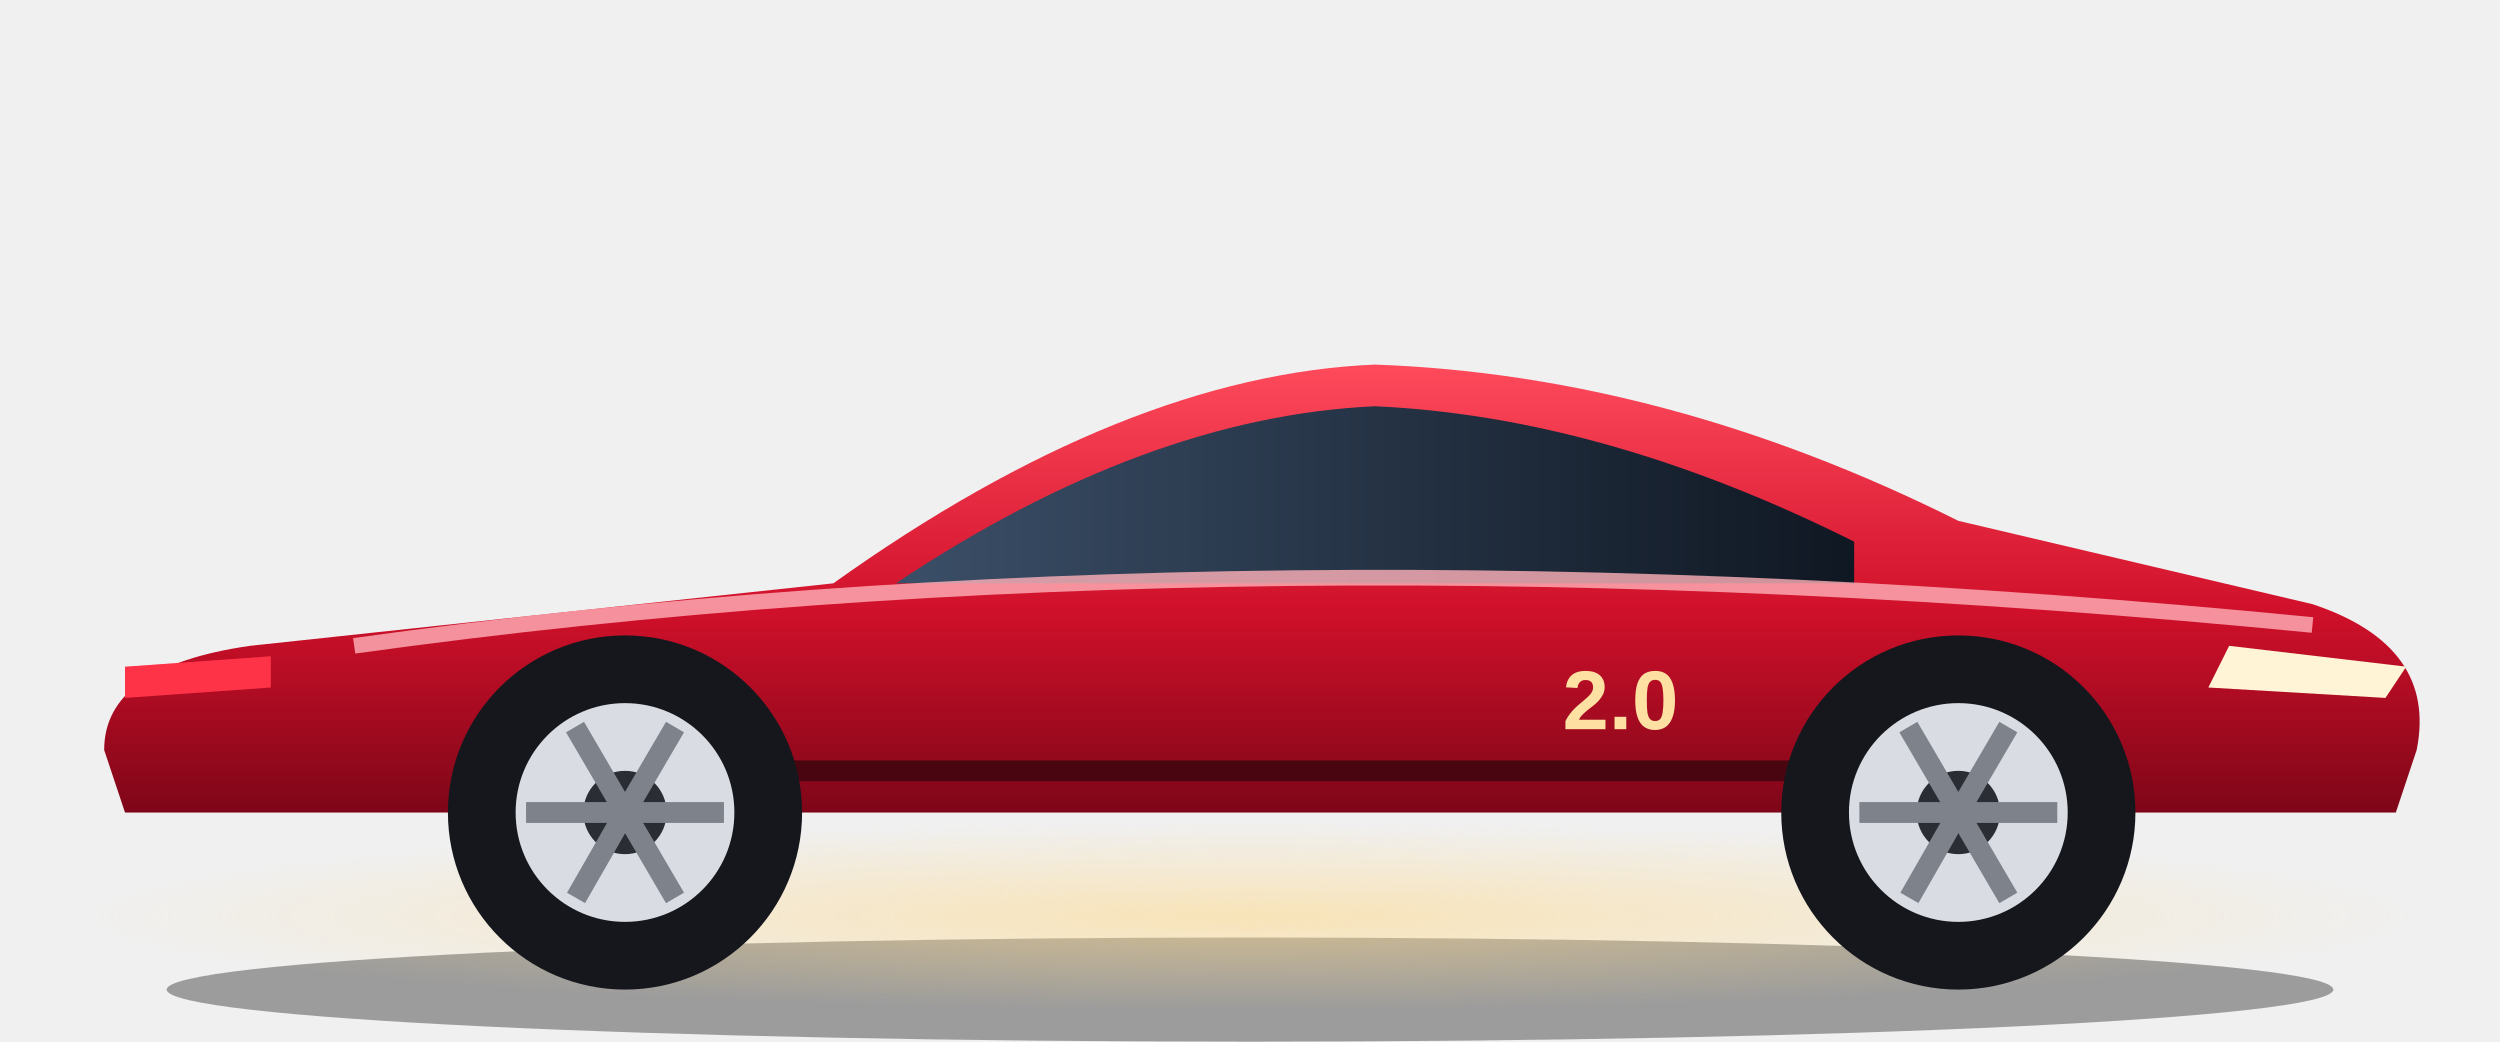
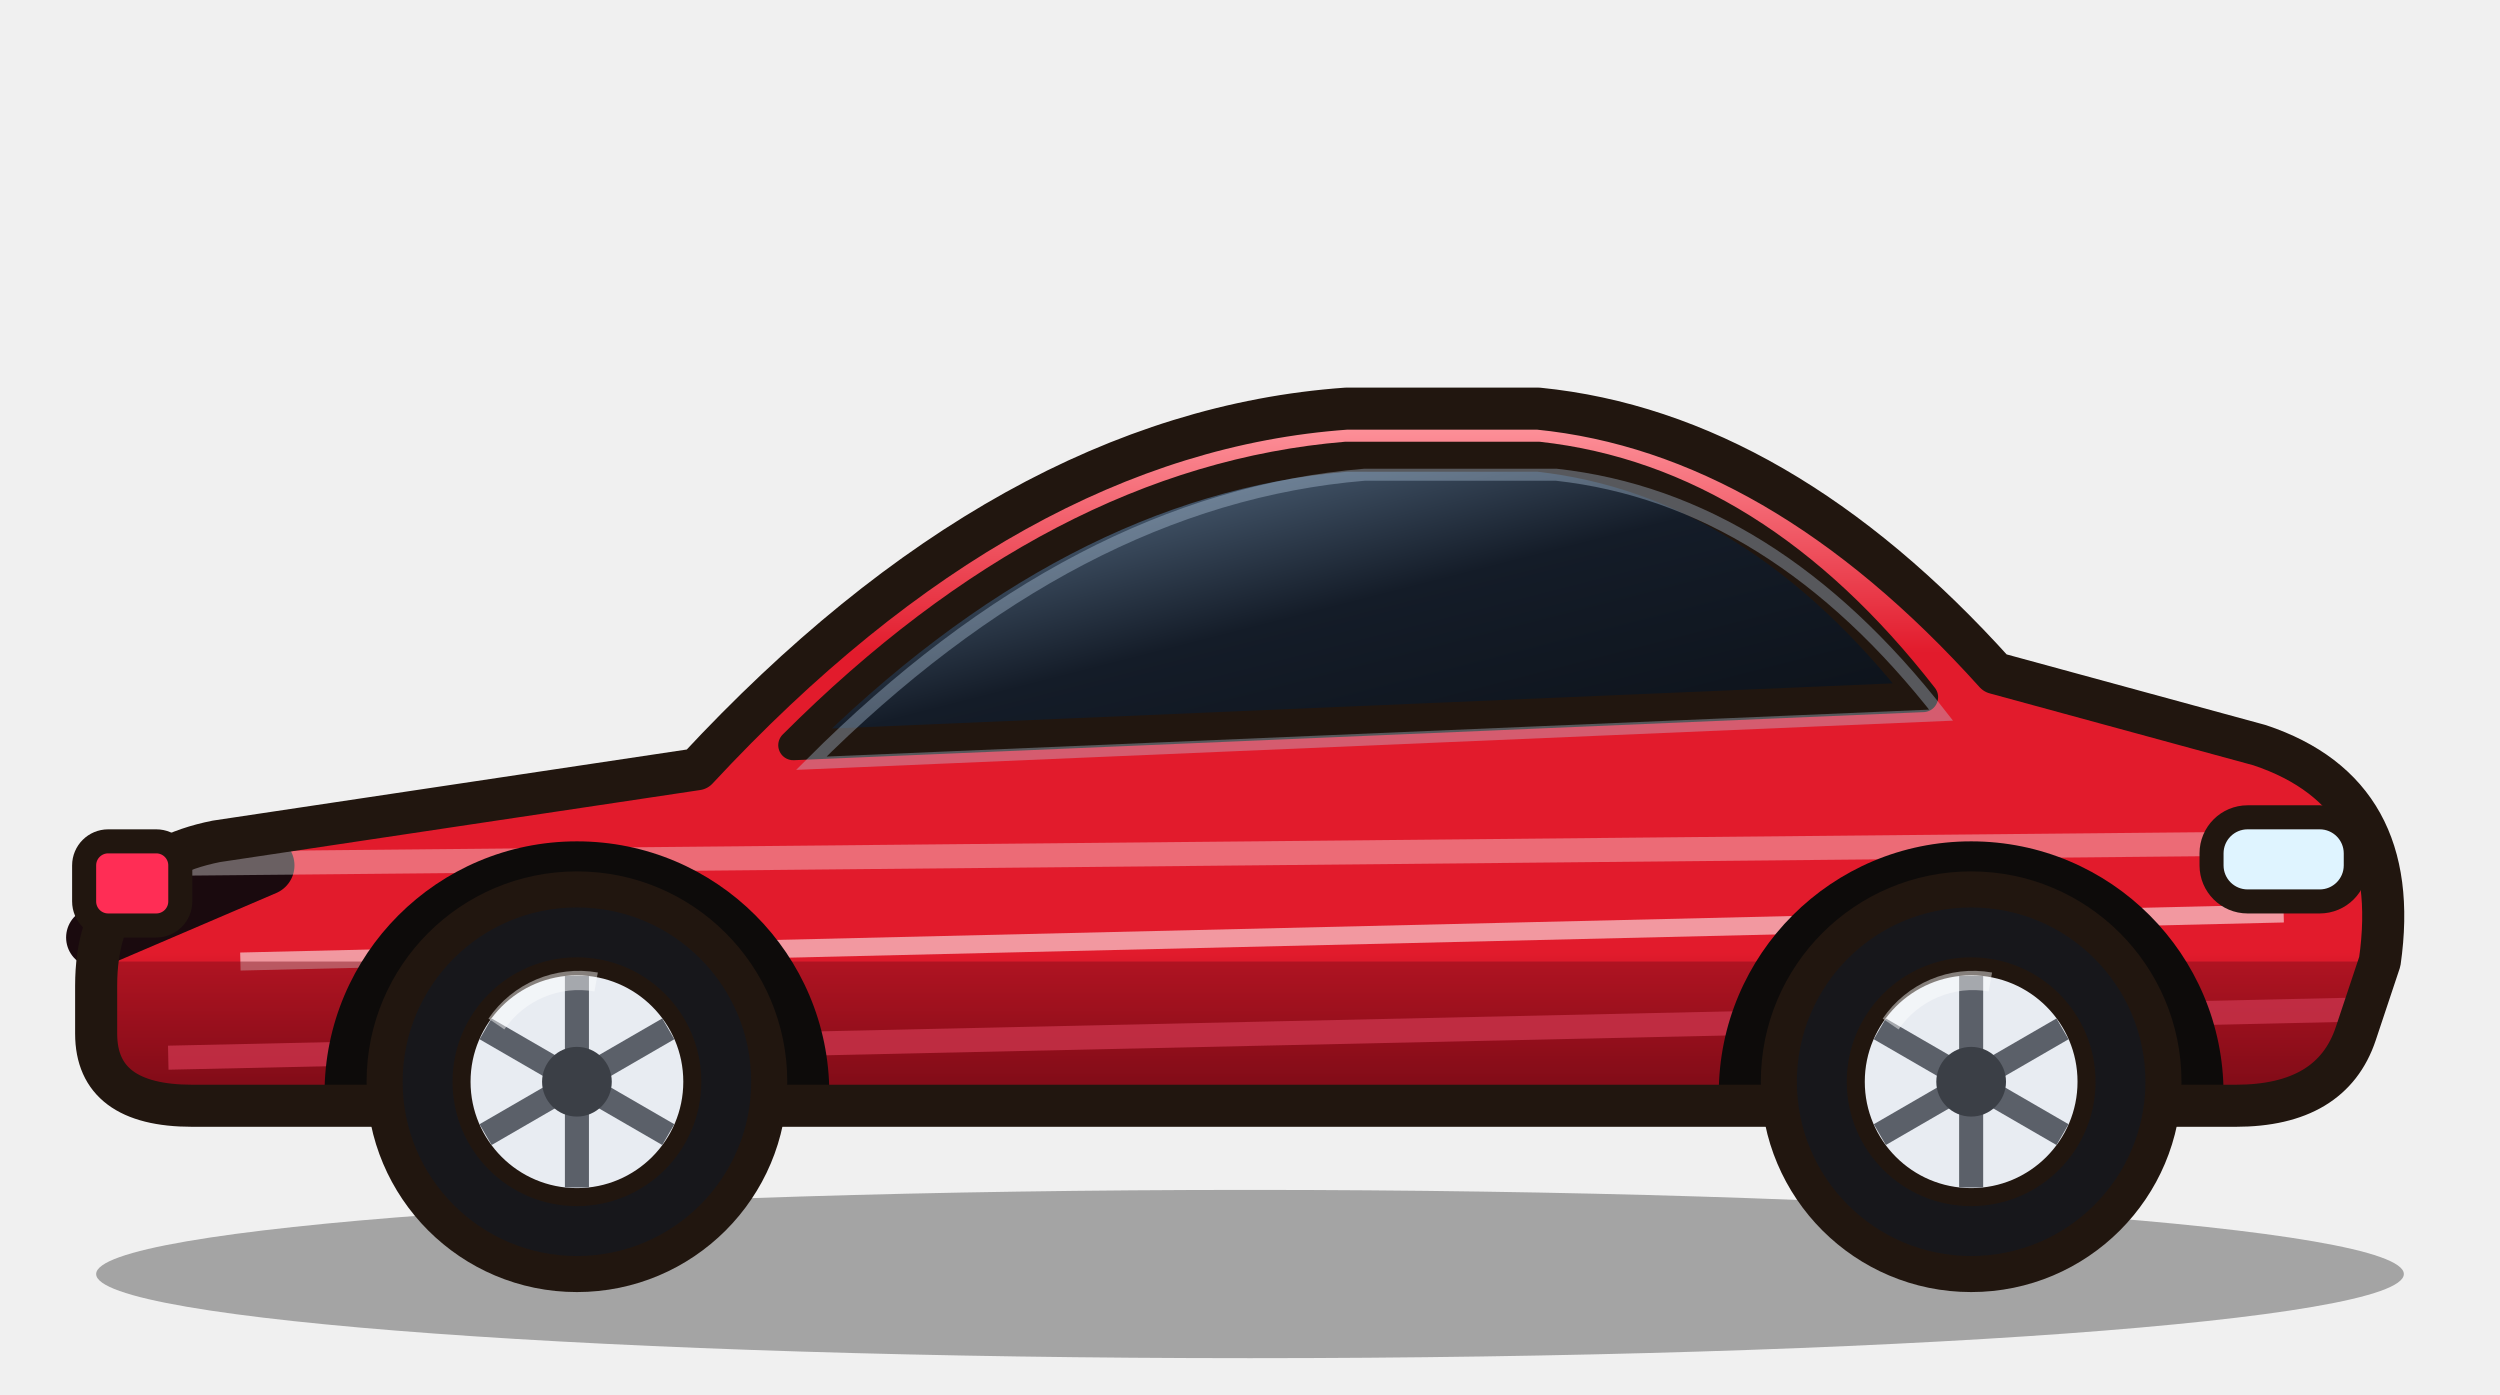
- <svg xmlns="http://www.w3.org/2000/svg" viewBox="0 0 240 100">
+ <svg xmlns="http://www.w3.org/2000/svg" viewBox="0 0 208 116" width="208" height="116">
  <defs>
-     <linearGradient id="rb" x1="0" y1="0" x2="0" y2="1">
-       <stop offset="0" stop-color="#ff4a5c" />
-       <stop offset=".55" stop-color="#d0102a" />
-       <stop offset="1" stop-color="#7e0618" />
+     <linearGradient id="groadster2" x1="0" y1="0" x2="0" y2="1">
+       <stop offset="0" stop-color="#ff9aa2" />
+       <stop offset=".35" stop-color="#e21b2c" />
+       <stop offset=".78" stop-color="#e21b2c" />
+       <stop offset="1" stop-color="#7a0a16" />
    </linearGradient>
-     <linearGradient id="rg" x1="0" y1="0" x2="1" y2="0">
-       <stop offset="0" stop-color="#3b4f68" />
-       <stop offset="1" stop-color="#0f1722" />
+     <linearGradient id="wroadster2" x1="0" y1="0" x2="1" y2="1">
+       <stop offset="0" stop-color="#6f8aa6" />
+       <stop offset=".5" stop-color="#141c28" />
+       <stop offset="1" stop-color="#0c1118" />
    </linearGradient>
-     <radialGradient id="rgl" cx=".5" cy=".5" r=".5">
-       <stop offset="0" stop-color="#ffd98a" stop-opacity=".55" />
-       <stop offset="1" stop-color="#ffd98a" stop-opacity="0" />
-     </radialGradient>
+     <clipPath id="croadster2">
+       <path d="M8 82 Q8 72 18 70 L58 64 Q84 36 112 34 L128 34 Q148 36 166 56 L188 62 Q200 66 198 80 L196 86 Q194 92 186 92 L16 92 Q8 92 8 86 Z" />
+     </clipPath>
  </defs>
-   <ellipse cx="120" cy="95" rx="104" ry="5" fill="#000" opacity=".35" />
-   <ellipse cx="120" cy="88" rx="112" ry="9" fill="url(#rgl)" />
-   <path d="M10 72 Q10 64 24 62 L80 56 Q108 36 132 35 Q160 36 188 50 L222 58 Q234 62 232 72 L230 78 L12 78 Z" fill="url(#rb)" />
-   <path d="M86 56 Q110 40 132 39 Q154 40 178 52 L178 56 Z" fill="url(#rg)" />
-   <path d="M34 62 Q120 50 222 60" stroke="#ffb1b9" stroke-width="1.5" fill="none" opacity=".8" />
-   <path d="M214 62 L231 64 L229 67 L212 66 Z" fill="#fff4d6" />
-   <path d="M12 64 L26 63 L26 66 L12 67 Z" fill="#ff3348" />
-   <path d="M60 74 L196 74" stroke="#4a0610" stroke-width="2" />
-   <text x="150" y="70" font-family="Arial,Helvetica,sans-serif" font-size="8" font-weight="700" fill="#ffe0a3">2.0</text>
-   <g transform="translate(60,78)">
-     <circle r="17" fill="#15171c" />
-     <circle r="10.5" fill="#d9dde3" />
-     <circle r="4" fill="#2a2d33" />
-     <line x1="0" y1="0" x2="9.5" y2="0.0" stroke="#7d828b" stroke-width="2" />
-     <line x1="0" y1="0" x2="4.8" y2="8.2" stroke="#7d828b" stroke-width="2" />
-     <line x1="0" y1="0" x2="-4.7" y2="8.2" stroke="#7d828b" stroke-width="2" />
-     <line x1="0" y1="0" x2="-9.5" y2="0.0" stroke="#7d828b" stroke-width="2" />
-     <line x1="0" y1="0" x2="-4.8" y2="-8.2" stroke="#7d828b" stroke-width="2" />
-     <line x1="0" y1="0" x2="4.8" y2="-8.2" stroke="#7d828b" stroke-width="2" />
+   <ellipse cx="104" cy="106" rx="96" ry="7" fill="#000" opacity=".32" />
+   <path d="M8 82 Q8 72 18 70 L58 64 Q84 36 112 34 L128 34 Q148 36 166 56 L188 62 Q200 66 198 80 L196 86 Q194 92 186 92 L16 92 Q8 92 8 86 Z" fill="url(#groadster2)" />
+   <path d="M20 80 L190 76" stroke="#fff" stroke-opacity=".55" stroke-width="1.5" />
+   <path d="M14 88 L196 84" stroke="#ff4d6d" stroke-width="2" opacity=".9" />
+   <path d="M8 78 L22 72" stroke="#1a0a0e" stroke-width="5" stroke-linecap="round" />
+   <g clip-path="url(#croadster2)">
+     <rect x="0" y="80" width="208" height="20" fill="#7a0a16" opacity=".45" />
+     <path d="M0 72 L208 70" stroke="#fff" stroke-opacity=".35" stroke-width="2" />
  </g>
-   <g transform="translate(188,78)">
-     <circle r="17" fill="#15171c" />
-     <circle r="10.5" fill="#d9dde3" />
-     <circle r="4" fill="#2a2d33" />
-     <line x1="0" y1="0" x2="9.5" y2="0.0" stroke="#7d828b" stroke-width="2" />
-     <line x1="0" y1="0" x2="4.8" y2="8.2" stroke="#7d828b" stroke-width="2" />
-     <line x1="0" y1="0" x2="-4.7" y2="8.2" stroke="#7d828b" stroke-width="2" />
-     <line x1="0" y1="0" x2="-9.5" y2="0.0" stroke="#7d828b" stroke-width="2" />
-     <line x1="0" y1="0" x2="-4.8" y2="-8.2" stroke="#7d828b" stroke-width="2" />
-     <line x1="0" y1="0" x2="4.8" y2="-8.2" stroke="#7d828b" stroke-width="2" />
-   </g>
+   <path d="M27 91 A21 21 0 0 1 69 91 Z" fill="#0d0b0a" />
+   <path d="M143 91 A21 21 0 0 1 185 91 Z" fill="#0d0b0a" />
+   <path d="M66 62 Q88 40 112 38 L128 38 Q146 40 160 58 Z" fill="url(#wroadster2)" stroke="#21160f" stroke-width="2.5" stroke-linejoin="round" />
+   <path d="M66 62 Q88 40 112 38 L128 38 Q146 40 160 58 Z" fill="none" stroke="#bcd3ea" stroke-opacity=".35" stroke-width="1" transform="translate(1.5 1.5)" />
+   <path d="M8 82 Q8 72 18 70 L58 64 Q84 36 112 34 L128 34 Q148 36 166 56 L188 62 Q200 66 198 80 L196 86 Q194 92 186 92 L16 92 Q8 92 8 86 Z" fill="none" stroke="#21160f" stroke-width="3.5" stroke-linejoin="round" />
+   <rect x="184.0" y="68" width="12" height="7" rx="3" fill="#dff4ff" stroke="#21160f" stroke-width="2" />
+   <rect x="7.0" y="70" width="8" height="7" rx="2" fill="#ff2d55" stroke="#21160f" stroke-width="2" />
+   <circle cx="48" cy="90" r="16" fill="#17171b" stroke="#21160f" stroke-width="3" />
+   <circle cx="48" cy="90" r="9.6" fill="#e8ecf2" stroke="#21160f" stroke-width="1.5" />
+   <path d="M48 90 L48.0 81.2" stroke="#5b6069" stroke-width="2" />
+   <path d="M48 90 L55.6 85.6" stroke="#5b6069" stroke-width="2" />
+   <path d="M48 90 L55.6 94.4" stroke="#5b6069" stroke-width="2" />
+   <path d="M48 90 L48.0 98.8" stroke="#5b6069" stroke-width="2" />
+   <path d="M48 90 L40.4 94.4" stroke="#5b6069" stroke-width="2" />
+   <path d="M48 90 L40.4 85.6" stroke="#5b6069" stroke-width="2" />
+   <circle cx="48" cy="90" r="2.9" fill="#3b3f46" />
+   <path d="M41.3 85.2 A8.3 8.3 0 0 1 49.6 81.7" stroke="#fff" stroke-opacity=".45" stroke-width="1.6" fill="none" />
+   <circle cx="164" cy="90" r="16" fill="#17171b" stroke="#21160f" stroke-width="3" />
+   <circle cx="164" cy="90" r="9.6" fill="#e8ecf2" stroke="#21160f" stroke-width="1.5" />
+   <path d="M164 90 L164.0 81.2" stroke="#5b6069" stroke-width="2" />
+   <path d="M164 90 L171.6 85.6" stroke="#5b6069" stroke-width="2" />
+   <path d="M164 90 L171.6 94.4" stroke="#5b6069" stroke-width="2" />
+   <path d="M164 90 L164.0 98.8" stroke="#5b6069" stroke-width="2" />
+   <path d="M164 90 L156.4 94.4" stroke="#5b6069" stroke-width="2" />
+   <path d="M164 90 L156.4 85.6" stroke="#5b6069" stroke-width="2" />
+   <circle cx="164" cy="90" r="2.9" fill="#3b3f46" />
+   <path d="M157.3 85.2 A8.3 8.3 0 0 1 165.6 81.7" stroke="#fff" stroke-opacity=".45" stroke-width="1.6" fill="none" />
</svg>
